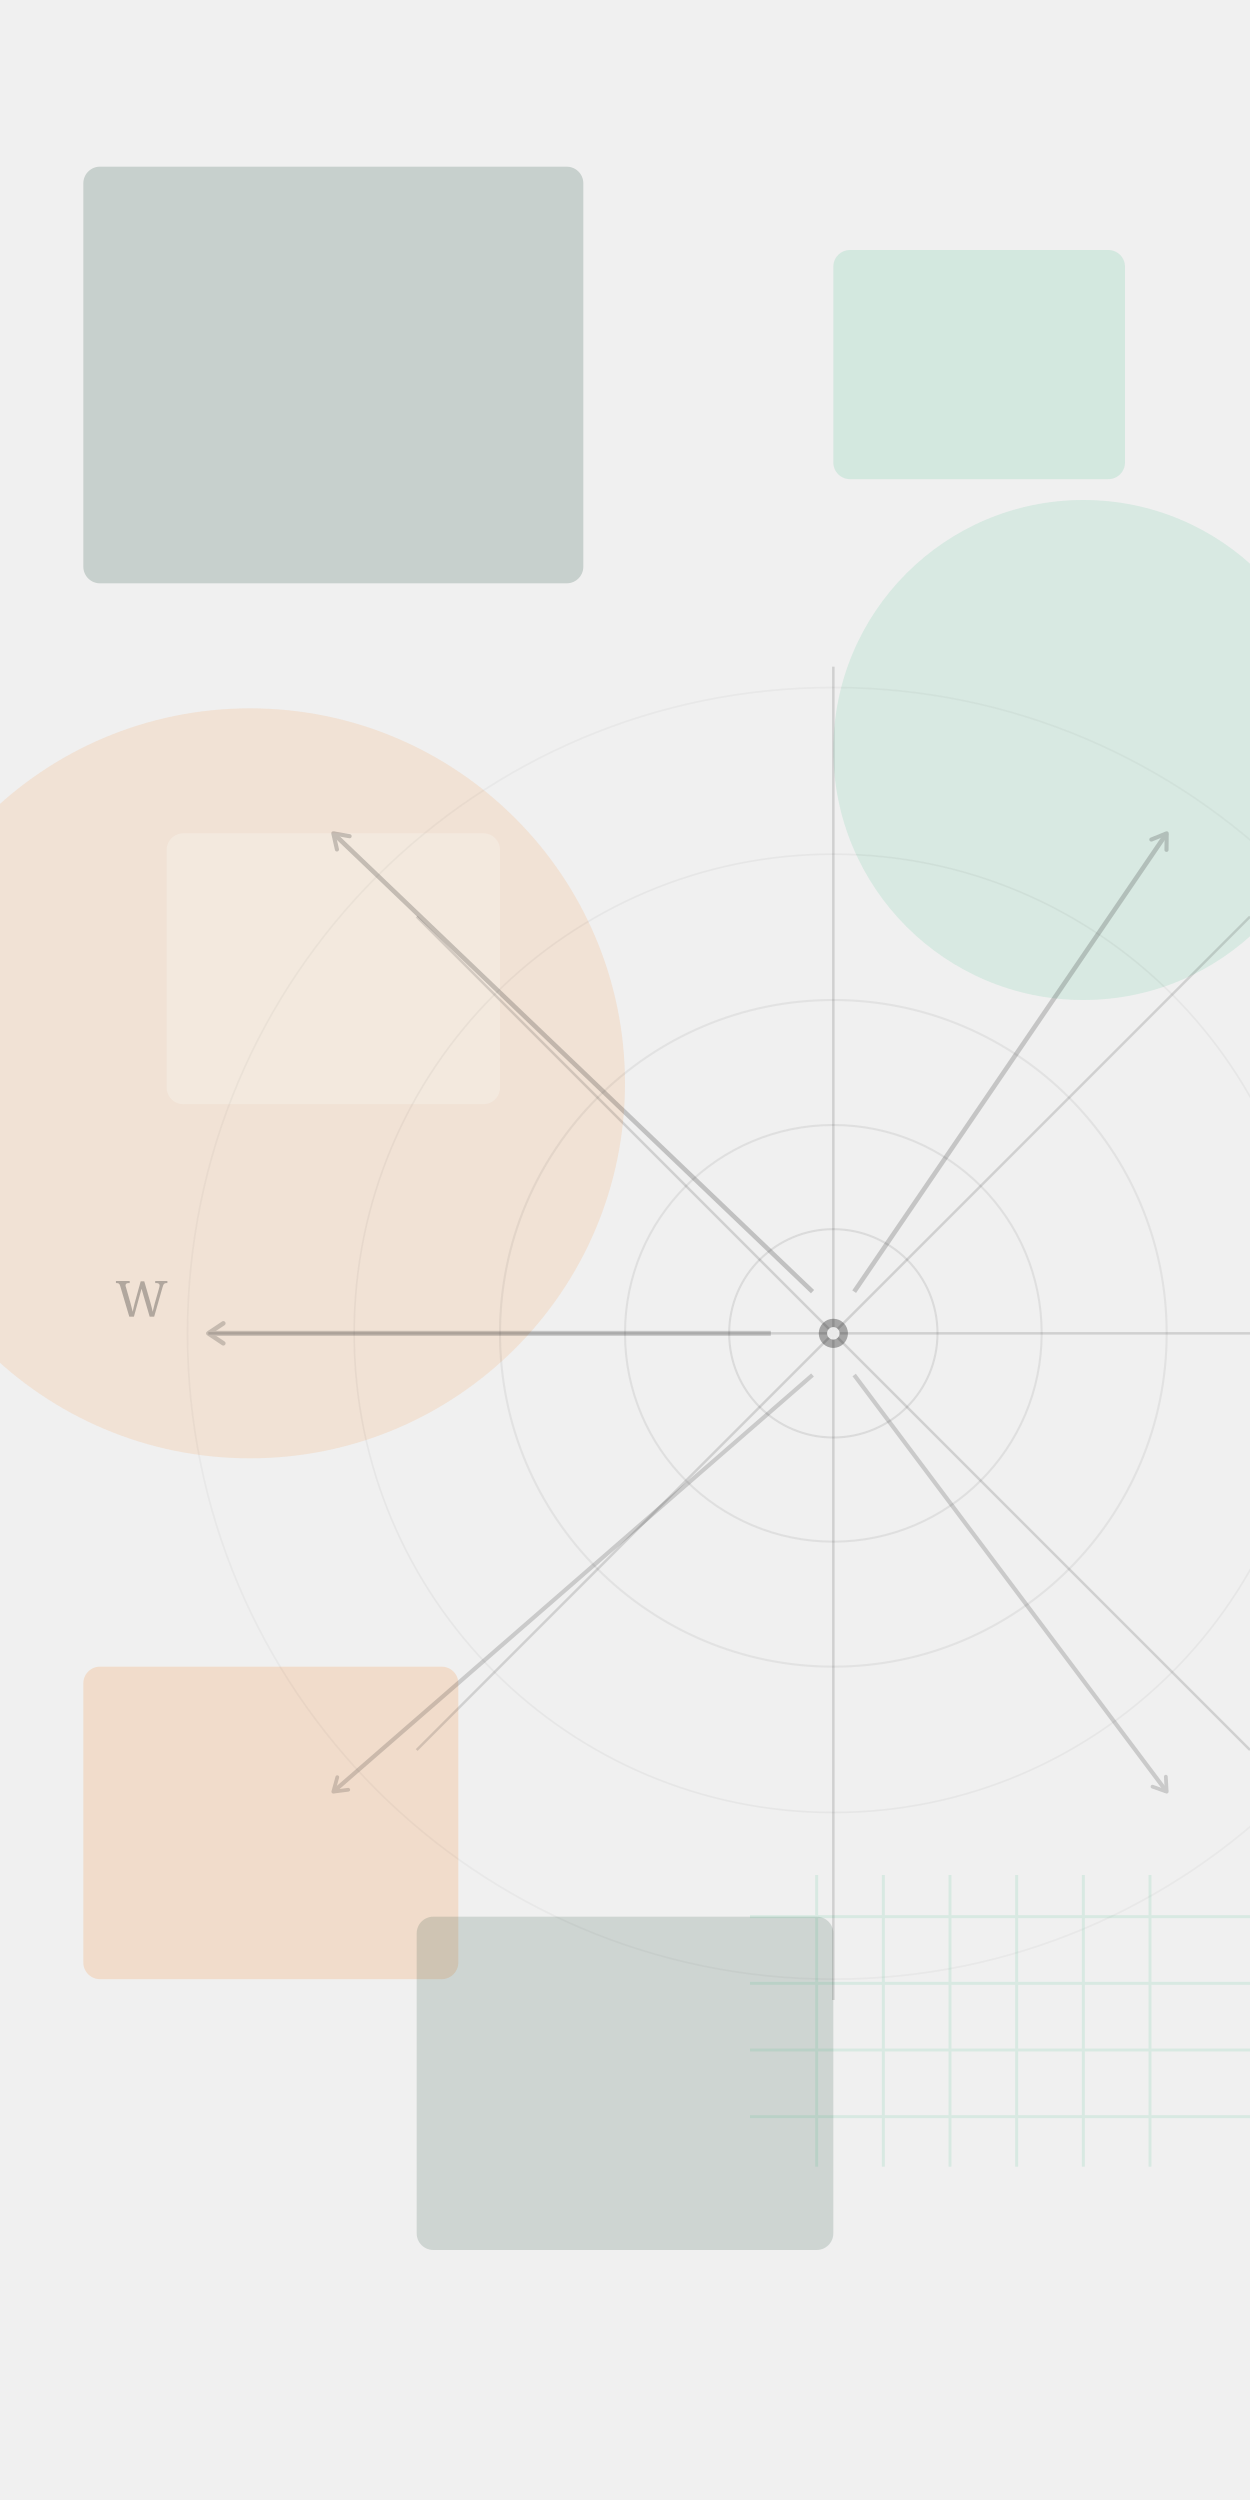
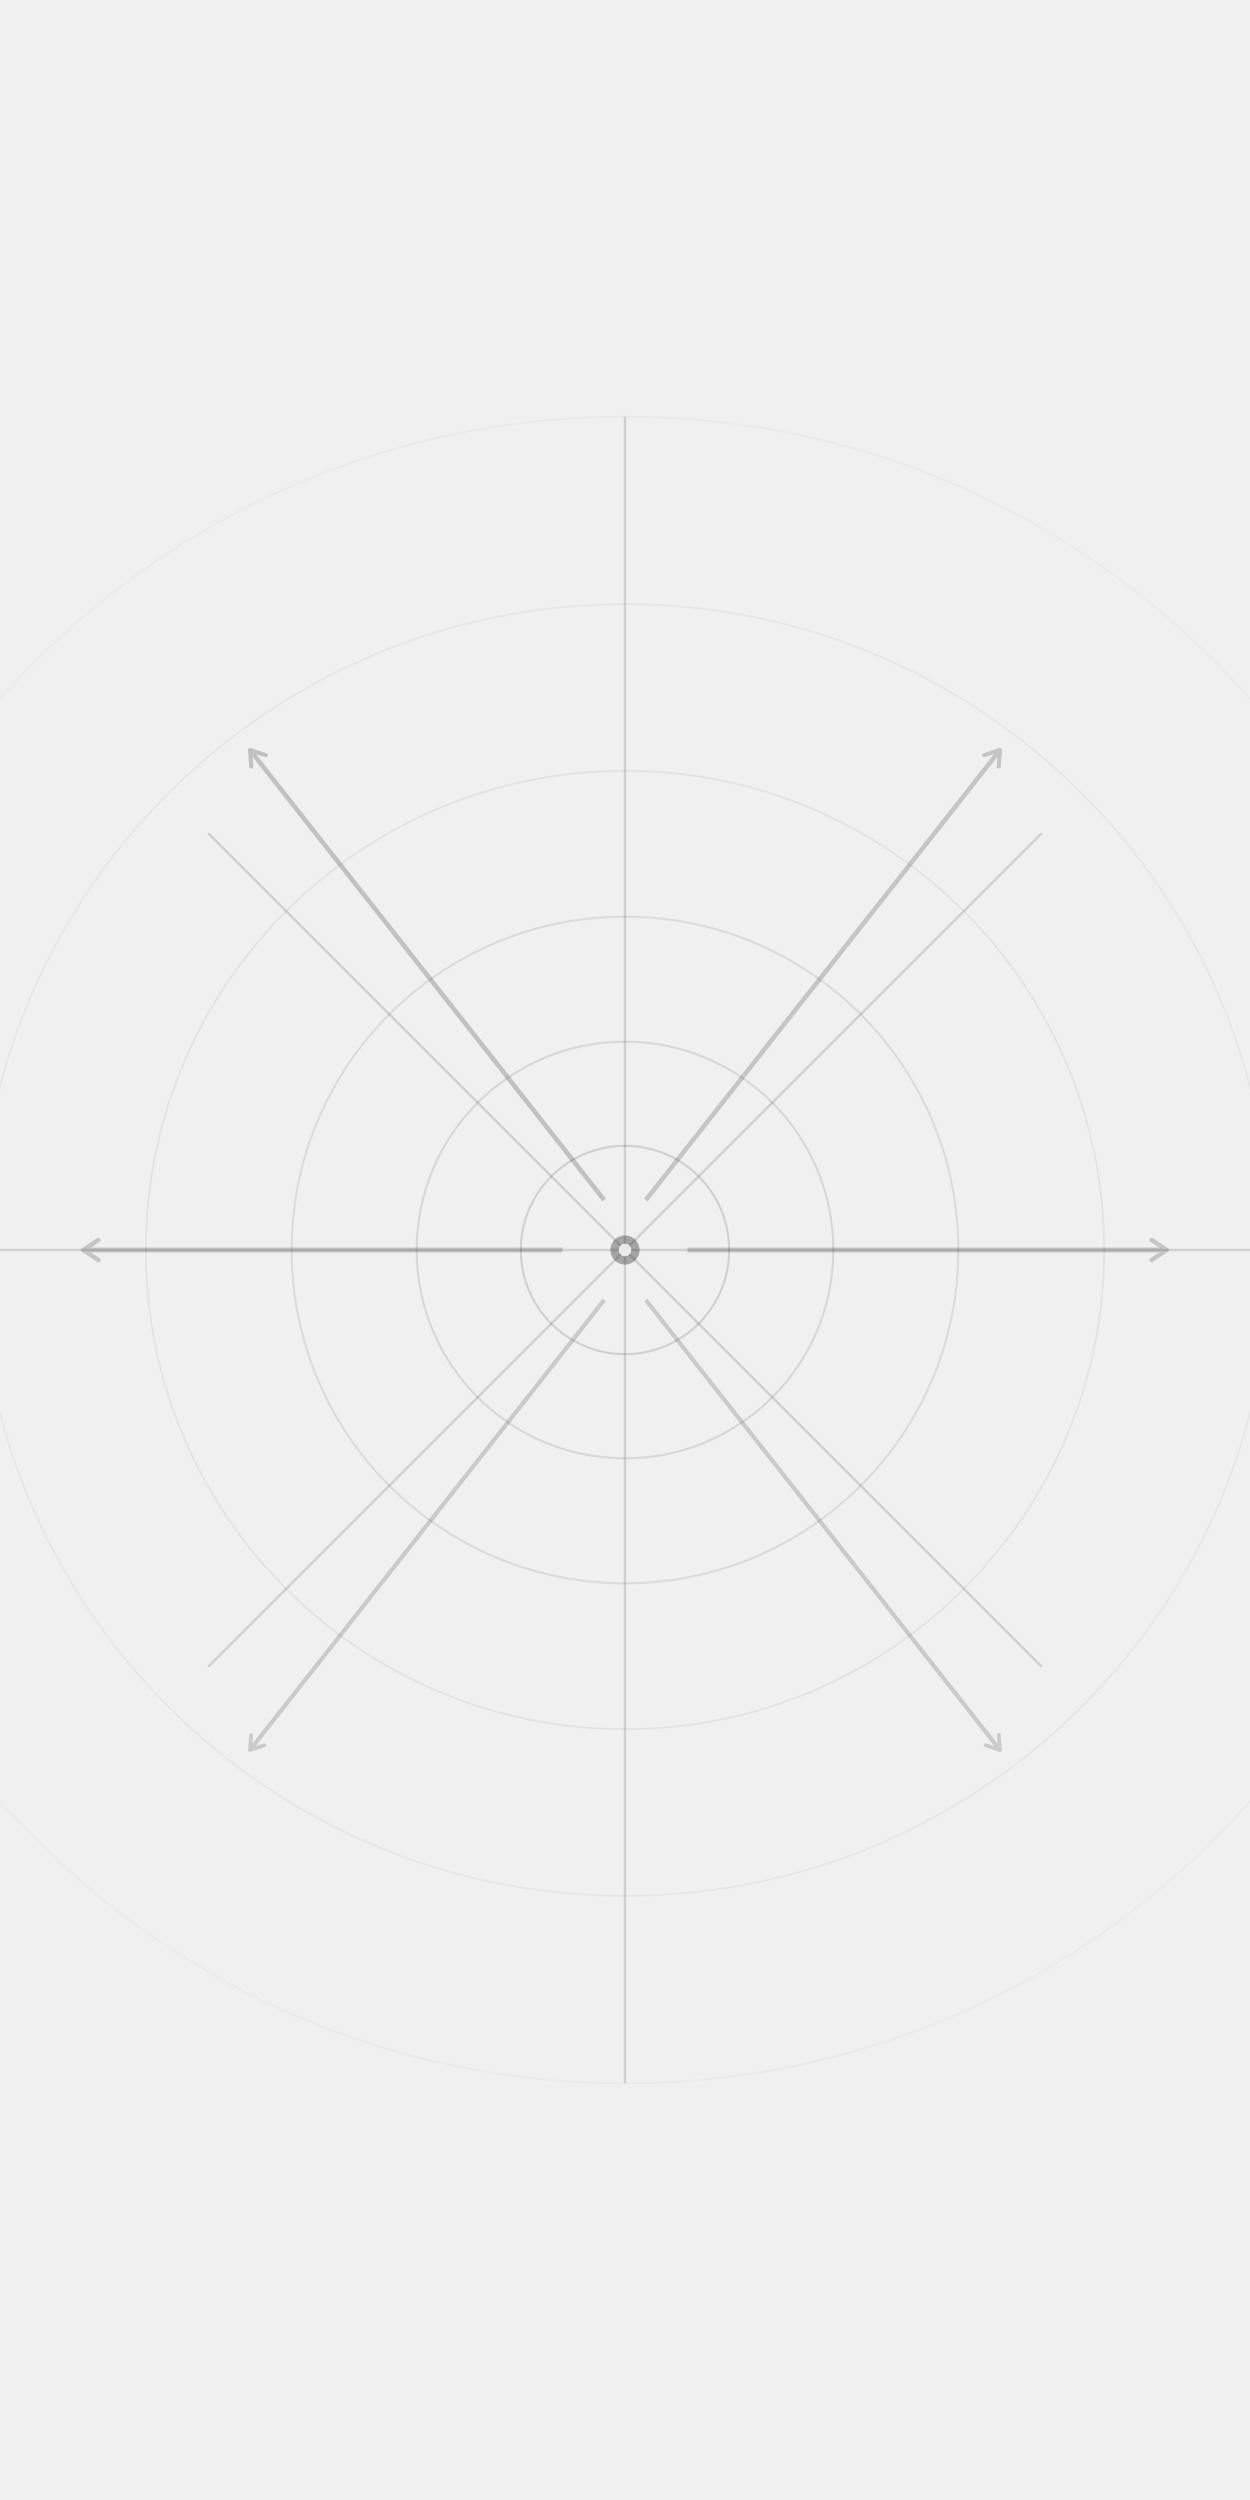
<svg xmlns="http://www.w3.org/2000/svg" width="100%" viewBox="0 0 300 600" role="img">
  <defs>
    <marker id="a" viewBox="0 0 10 10" refX="8" refY="5" markerWidth="5" markerHeight="5" orient="auto-start-reverse">
      <path d="M2 1L8 5L2 9" fill="none" stroke="context-stroke" stroke-width="1.8" stroke-linecap="round" stroke-linejoin="round" />
    </marker>
  </defs>
-   <rect x="20" y="40" width="120" height="100" rx="4" fill="#0d3d2a" opacity="0.18" />
-   <ellipse cx="60" cy="260" rx="90" ry="90" fill="#f58220" opacity="0.13" />
-   <rect x="40" y="200" width="80" height="65" rx="4" fill="#f5f0e8" opacity="0.5" />
-   <rect x="20" y="400" width="90" height="75" rx="4" fill="#f58220" opacity="0.18" />
-   <rect x="100" y="460" width="100" height="80" rx="4" fill="#0d3d2a" opacity="0.15" />
-   <rect x="200" y="60" width="70" height="55" rx="4" fill="#1fb376" opacity="0.14" />
-   <ellipse cx="260" cy="180" rx="60" ry="60" fill="#1fb376" opacity="0.12" />
-   <circle cx="200" cy="320" r="25" fill="none" stroke="#1a1a1a" stroke-width="0.5" opacity="0.1" />
-   <circle cx="200" cy="320" r="50" fill="none" stroke="#1a1a1a" stroke-width="0.5" opacity="0.08" />
-   <circle cx="200" cy="320" r="80" fill="none" stroke="#1a1a1a" stroke-width="0.5" opacity="0.07" />
-   <circle cx="200" cy="320" r="115" fill="none" stroke="#1a1a1a" stroke-width="0.4" opacity="0.05" />
-   <circle cx="200" cy="320" r="155" fill="none" stroke="#1a1a1a" stroke-width="0.4" opacity="0.04" />
+   <circle cx="150" cy="300" r="25" fill="none" stroke="#1a1a1a" stroke-width="0.5" opacity="0.15" />
+   <circle cx="150" cy="300" r="50" fill="none" stroke="#1a1a1a" stroke-width="0.5" opacity="0.12" />
+   <circle cx="150" cy="300" r="80" fill="none" stroke="#1a1a1a" stroke-width="0.5" opacity="0.1" />
+   <circle cx="150" cy="300" r="115" fill="none" stroke="#1a1a1a" stroke-width="0.4" opacity="0.07" />
+   <circle cx="150" cy="300" r="155" fill="none" stroke="#1a1a1a" stroke-width="0.4" opacity="0.05" />
+   <circle cx="150" cy="300" r="200" fill="none" stroke="#1a1a1a" stroke-width="0.4" opacity="0.03" />
  <g stroke="#1a1a1a" stroke-width="0.6" opacity="0.15">
-     <line x1="200" y1="320" x2="200" y2="160" />
-     <line x1="200" y1="320" x2="200" y2="480" />
-     <line x1="200" y1="320" x2="50" y2="320" />
-     <line x1="200" y1="320" x2="300" y2="320" />
-     <line x1="200" y1="320" x2="100" y2="220" />
-     <line x1="200" y1="320" x2="300" y2="420" />
-     <line x1="200" y1="320" x2="300" y2="220" />
-     <line x1="200" y1="320" x2="100" y2="420" />
+     <line x1="150" y1="300" x2="150" y2="100" />
+     <line x1="150" y1="300" x2="150" y2="500" />
+     <line x1="150" y1="300" x2="0" y2="300" />
+     <line x1="150" y1="300" x2="300" y2="300" />
+     <line x1="150" y1="300" x2="50" y2="200" />
+     <line x1="150" y1="300" x2="250" y2="400" />
+     <line x1="150" y1="300" x2="250" y2="200" />
+     <line x1="150" y1="300" x2="50" y2="400" />
  </g>
-   <line x1="195" y1="310" x2="80" y2="200" stroke="#1a1a1a" stroke-width="1.1" marker-end="url(#a)" fill="none" opacity="0.22" />
-   <line x1="205" y1="310" x2="280" y2="200" stroke="#1a1a1a" stroke-width="1.1" marker-end="url(#a)" fill="none" opacity="0.2" />
-   <line x1="195" y1="330" x2="80" y2="430" stroke="#1a1a1a" stroke-width="1" marker-end="url(#a)" fill="none" opacity="0.18" />
-   <line x1="205" y1="330" x2="280" y2="430" stroke="#1a1a1a" stroke-width="1" marker-end="url(#a)" fill="none" opacity="0.18" />
-   <line x1="185" y1="320" x2="50" y2="320" stroke="#1a1a1a" stroke-width="1.2" marker-end="url(#a)" fill="none" opacity="0.2" />
-   <text x="34" y="316" text-anchor="middle" font-family="Georgia, serif" font-size="12" fill="#1a1a1a" opacity="0.3">W</text>
-   <g stroke="#1fb376" stroke-width="0.7" opacity="0.12" fill="none">
-     <line x1="180" y1="460" x2="300" y2="460" />
-     <line x1="180" y1="476" x2="300" y2="476" />
-     <line x1="180" y1="492" x2="300" y2="492" />
-     <line x1="180" y1="508" x2="300" y2="508" />
-     <line x1="196" y1="450" x2="196" y2="520" />
-     <line x1="212" y1="450" x2="212" y2="520" />
-     <line x1="228" y1="450" x2="228" y2="520" />
-     <line x1="244" y1="450" x2="244" y2="520" />
-     <line x1="260" y1="450" x2="260" y2="520" />
-     <line x1="276" y1="450" x2="276" y2="520" />
-   </g>
-   <circle cx="200" cy="320" r="3.5" fill="#1a1a1a" opacity="0.35" />
-   <circle cx="200" cy="320" r="1.5" fill="white" opacity="0.8" />
+   <line x1="145" y1="288" x2="60" y2="180" stroke="#1a1a1a" stroke-width="1.1" marker-end="url(#a)" fill="none" opacity="0.22" />
+   <line x1="155" y1="288" x2="240" y2="180" stroke="#1a1a1a" stroke-width="1.1" marker-end="url(#a)" fill="none" opacity="0.2" />
+   <line x1="145" y1="312" x2="60" y2="420" stroke="#1a1a1a" stroke-width="1" marker-end="url(#a)" fill="none" opacity="0.18" />
+   <line x1="155" y1="312" x2="240" y2="420" stroke="#1a1a1a" stroke-width="1" marker-end="url(#a)" fill="none" opacity="0.18" />
+   <line x1="135" y1="300" x2="20" y2="300" stroke="#1a1a1a" stroke-width="1.2" marker-end="url(#a)" fill="none" opacity="0.2" />
+   <line x1="165" y1="300" x2="280" y2="300" stroke="#1a1a1a" stroke-width="1.2" marker-end="url(#a)" fill="none" opacity="0.2" />
+   <circle cx="150" cy="300" r="3.5" fill="#1a1a1a" opacity="0.35" />
+   <circle cx="150" cy="300" r="1.5" fill="white" opacity="0.8" />
</svg>
